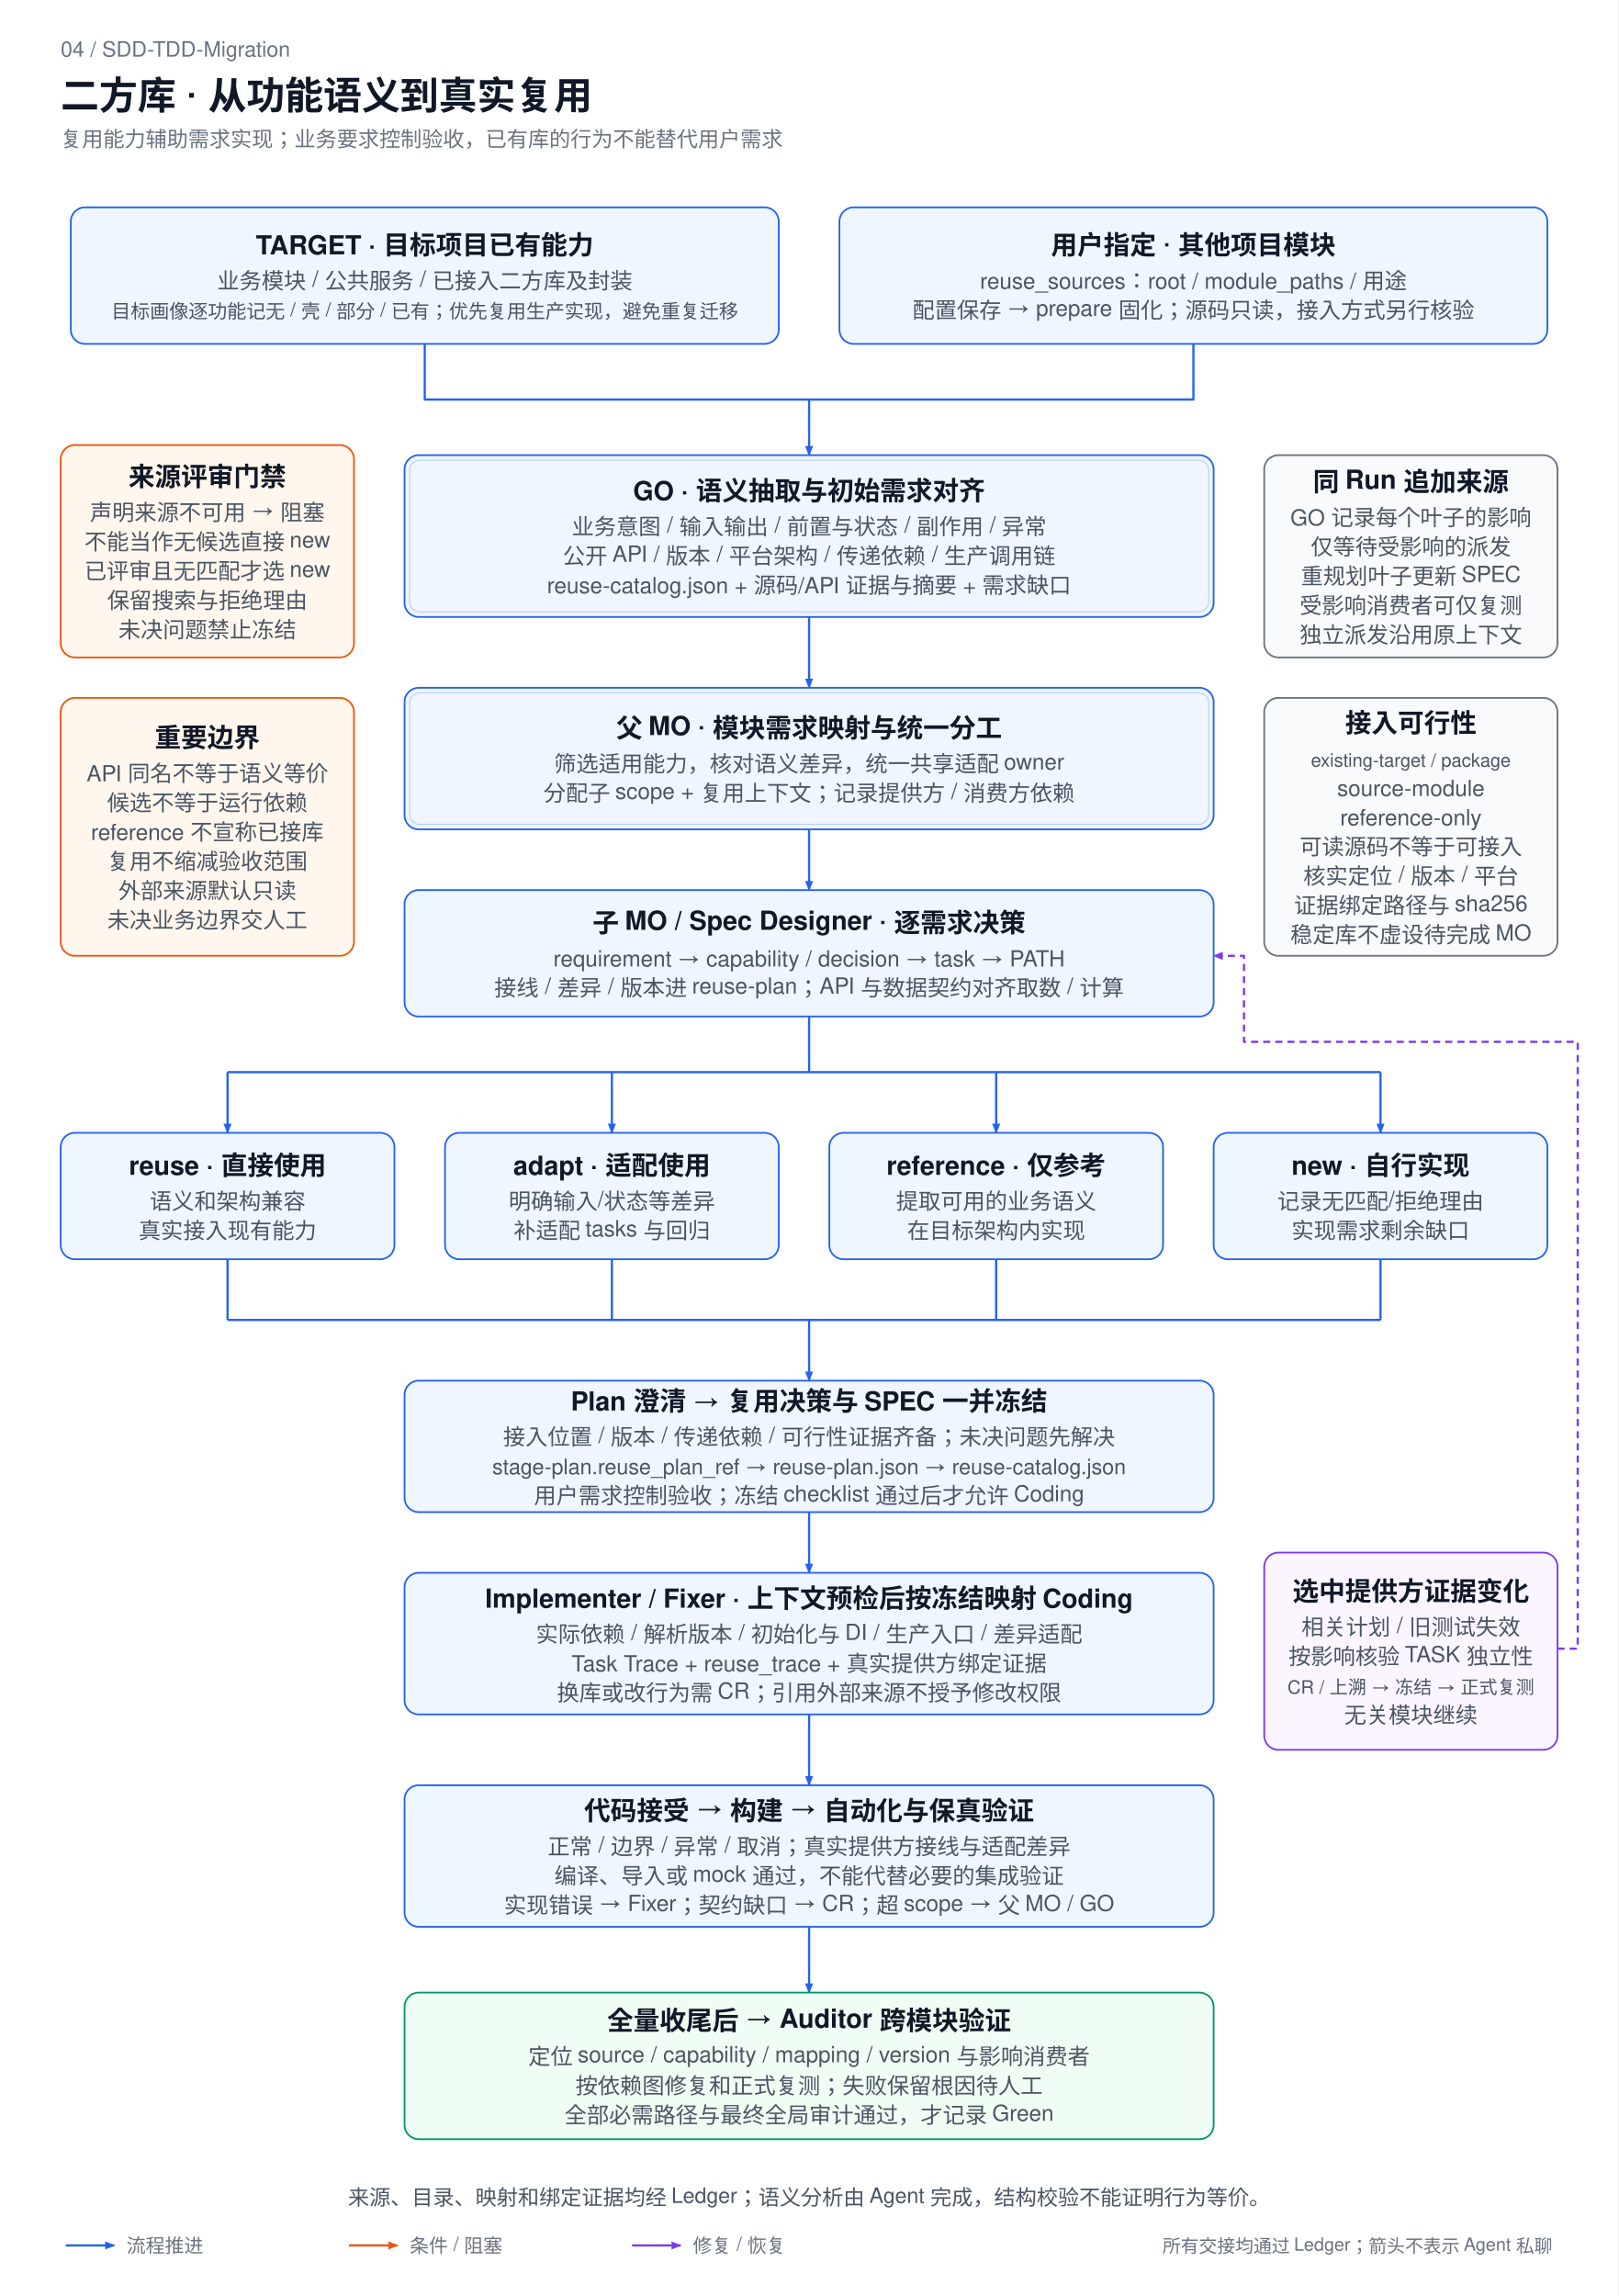
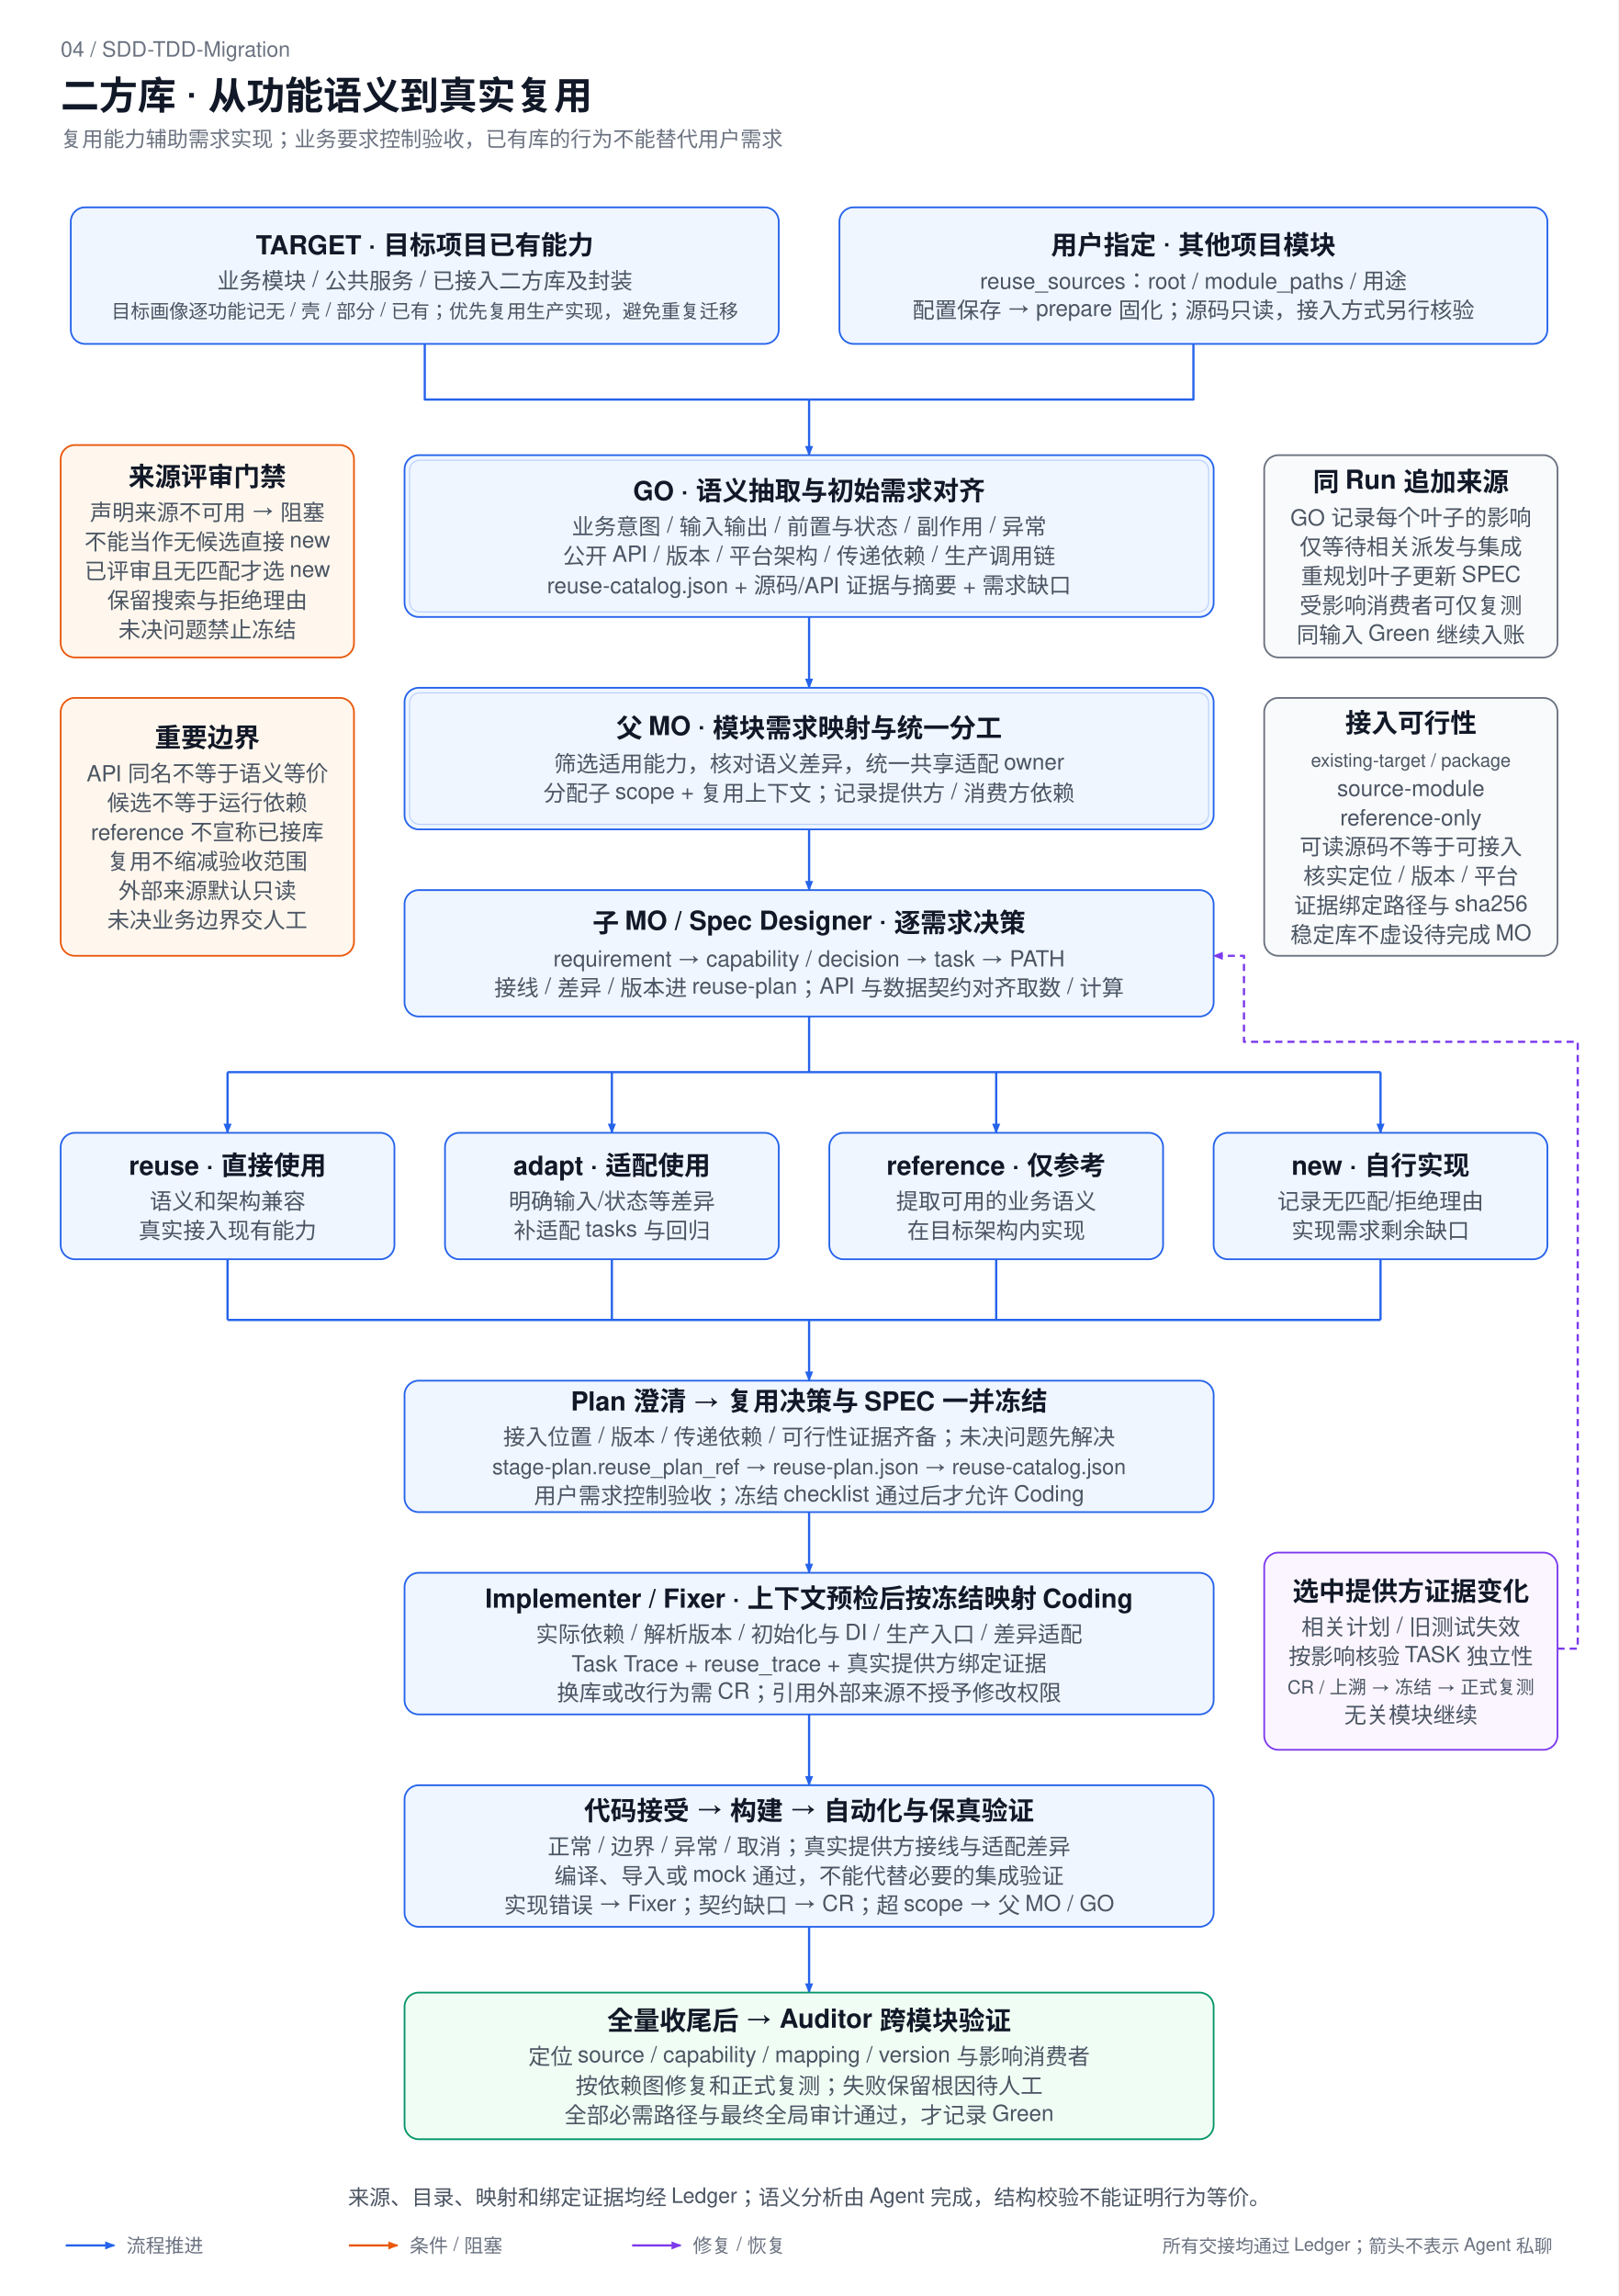
<svg xmlns="http://www.w3.org/2000/svg" width="1600" height="2270" viewBox="0 0 1600 2270" role="img" aria-labelledby="title desc">
  <style>text {font-family: "Helvetica Neue", Helvetica, Arial, "PingFang SC", "Microsoft YaHei", sans-serif;}</style>
  <defs>
    <marker id="arrow-blue" markerWidth="10" markerHeight="8" refX="9" refY="4" orient="auto" markerUnits="userSpaceOnUse">
      <path d="M0,0 L10,4 L0,8 Z" fill="#2563eb" />
    </marker>
    <marker id="arrow-orange" markerWidth="10" markerHeight="8" refX="9" refY="4" orient="auto" markerUnits="userSpaceOnUse">
      <path d="M0,0 L10,4 L0,8 Z" fill="#ea580c" />
    </marker>
    <marker id="arrow-green" markerWidth="10" markerHeight="8" refX="9" refY="4" orient="auto" markerUnits="userSpaceOnUse">
      <path d="M0,0 L10,4 L0,8 Z" fill="#059669" />
    </marker>
    <marker id="arrow-purple" markerWidth="10" markerHeight="8" refX="9" refY="4" orient="auto" markerUnits="userSpaceOnUse">
      <path d="M0,0 L10,4 L0,8 Z" fill="#7c3aed" />
    </marker>
    <marker id="arrow-gray" markerWidth="10" markerHeight="8" refX="9" refY="4" orient="auto" markerUnits="userSpaceOnUse">
      <path d="M0,0 L10,4 L0,8 Z" fill="#6b7280" />
    </marker>
  </defs>
  <rect width="1600" height="2270" fill="white" />
  <text x="60" y="56" font-size="21.00" fill="#6b7280" text-anchor="start" font-weight="400">04  /  SDD-TDD-Migration</text>
  <text x="60" y="108" font-size="38.00" fill="#111827" text-anchor="start" font-weight="700">二方库 · 从功能语义到真实复用</text>
  <text x="60" y="145" font-size="21.00" fill="#6b7280" text-anchor="start" font-weight="400">复用能力辅助需求实现；业务要求控制验收，已有库的行为不能替代用户需求</text>
  <rect x="70" y="205" width="700" height="135" rx="14" fill="#eff6ff" stroke="#2563eb" stroke-width="1.7" />
  <text x="420.0" y="251.5" font-size="26.00" fill="#111827" text-anchor="middle" font-weight="650">TARGET · 目标项目已有能力</text>
  <text x="420.0" y="285.5" font-size="22.00" fill="#4b5563" text-anchor="middle" font-weight="400">业务模块 / 公共服务 / 已接入二方库及封装</text>
  <text x="420.0" y="314.5" font-size="19.07" fill="#4b5563" text-anchor="middle" font-weight="400">目标画像逐功能记无 / 壳 / 部分 / 已有；优先复用生产实现，避免重复迁移</text>
  <rect x="830" y="205" width="700" height="135" rx="14" fill="#eff6ff" stroke="#2563eb" stroke-width="1.7" />
  <text x="1180.0" y="251.5" font-size="26.00" fill="#111827" text-anchor="middle" font-weight="650">用户指定 · 其他项目模块</text>
  <text x="1180.0" y="285.5" font-size="22.00" fill="#4b5563" text-anchor="middle" font-weight="400">reuse_sources：root / module_paths / 用途</text>
  <text x="1180.0" y="314.5" font-size="22.00" fill="#4b5563" text-anchor="middle" font-weight="400">配置保存 → prepare 固化；源码只读，接入方式另行核验</text>
  <path d="M420,340 L420,395 L800,395" fill="none" stroke="#2563eb" stroke-width="2.2" stroke-linejoin="round" />
  <path d="M1180,340 L1180,395 L800,395" fill="none" stroke="#2563eb" stroke-width="2.2" stroke-linejoin="round" />
  <path d="M800,395 L800,450" fill="none" stroke="#2563eb" stroke-width="2.2" stroke-linejoin="round" marker-end="url(#arrow-blue)" />
  <rect x="400" y="450" width="800" height="160" rx="14" fill="#eff6ff" stroke="#2563eb" stroke-width="1.7" />
  <rect x="405" y="455" width="790" height="150" rx="10" fill="none" stroke="#2563eb" stroke-opacity="0.28" />
  <text x="800.0" y="494.5" font-size="26.00" fill="#111827" text-anchor="middle" font-weight="650">GO · 语义抽取与初始需求对齐</text>
  <text x="800.0" y="528.5" font-size="22.00" fill="#4b5563" text-anchor="middle" font-weight="400">业务意图 / 输入输出 / 前置与状态 / 副作用 / 异常</text>
  <text x="800.0" y="557.5" font-size="22.00" fill="#4b5563" text-anchor="middle" font-weight="400">公开 API / 版本 / 平台架构 / 传递依赖 / 生产调用链</text>
  <text x="800.0" y="586.5" font-size="22.00" fill="#4b5563" text-anchor="middle" font-weight="400">reuse-catalog.json + 源码/API 证据与摘要 + 需求缺口</text>
  <path d="M800,610 L800,680" fill="none" stroke="#2563eb" stroke-width="2.2" stroke-linejoin="round" marker-end="url(#arrow-blue)" />
  <rect x="400" y="680" width="800" height="140" rx="14" fill="#eff6ff" stroke="#2563eb" stroke-width="1.7" />
  <rect x="405" y="685" width="790" height="130" rx="10" fill="none" stroke="#2563eb" stroke-opacity="0.28" />
  <text x="800.0" y="729.0" font-size="26.00" fill="#111827" text-anchor="middle" font-weight="650">父 MO · 模块需求映射与统一分工</text>
  <text x="800.0" y="763.0" font-size="22.00" fill="#4b5563" text-anchor="middle" font-weight="400">筛选适用能力，核对语义差异，统一共享适配 owner</text>
  <text x="800.0" y="792.0" font-size="22.00" fill="#4b5563" text-anchor="middle" font-weight="400">分配子 scope + 复用上下文；记录提供方 / 消费方依赖</text>
  <path d="M800,820 L800,880" fill="none" stroke="#2563eb" stroke-width="2.2" stroke-linejoin="round" marker-end="url(#arrow-blue)" />
  <rect x="400" y="880" width="800" height="125" rx="14" fill="#eff6ff" stroke="#2563eb" stroke-width="1.7" />
  <text x="800.0" y="921.5" font-size="26.00" fill="#111827" text-anchor="middle" font-weight="650">子 MO / Spec Designer · 逐需求决策</text>
  <text x="800.0" y="955.5" font-size="22.00" fill="#4b5563" text-anchor="middle" font-weight="400">requirement → capability / decision → task → PATH</text>
  <text x="800.0" y="984.5" font-size="22.00" fill="#4b5563" text-anchor="middle" font-weight="400">接线 / 差异 / 版本进 reuse-plan；API 与数据契约对齐取数 / 计算</text>
  <path d="M800,1005 L800,1060" fill="none" stroke="#2563eb" stroke-width="2.2" stroke-linejoin="round" />
  <path d="M225,1060 L1365,1060" fill="none" stroke="#2563eb" stroke-width="2.2" stroke-linejoin="round" />
  <path d="M225,1060 L225,1120" fill="none" stroke="#2563eb" stroke-width="2.2" stroke-linejoin="round" marker-end="url(#arrow-blue)" />
  <rect x="60" y="1120" width="330" height="125" rx="14" fill="#eff6ff" stroke="#2563eb" stroke-width="1.7" />
  <text x="225.0" y="1161.5" font-size="26.00" fill="#111827" text-anchor="middle" font-weight="650">reuse · 直接使用</text>
  <text x="225.0" y="1195.5" font-size="22.00" fill="#4b5563" text-anchor="middle" font-weight="400">语义和架构兼容</text>
  <text x="225.0" y="1224.5" font-size="22.00" fill="#4b5563" text-anchor="middle" font-weight="400">真实接入现有能力</text>
  <path d="M225,1245 L225,1305" fill="none" stroke="#2563eb" stroke-width="2.2" stroke-linejoin="round" />
  <path d="M605,1060 L605,1120" fill="none" stroke="#2563eb" stroke-width="2.2" stroke-linejoin="round" marker-end="url(#arrow-blue)" />
  <rect x="440" y="1120" width="330" height="125" rx="14" fill="#eff6ff" stroke="#2563eb" stroke-width="1.7" />
  <text x="605.0" y="1161.5" font-size="26.00" fill="#111827" text-anchor="middle" font-weight="650">adapt · 适配使用</text>
  <text x="605.0" y="1195.5" font-size="22.00" fill="#4b5563" text-anchor="middle" font-weight="400">明确输入/状态等差异</text>
  <text x="605.0" y="1224.5" font-size="22.00" fill="#4b5563" text-anchor="middle" font-weight="400">补适配 tasks 与回归</text>
  <path d="M605,1245 L605,1305" fill="none" stroke="#2563eb" stroke-width="2.2" stroke-linejoin="round" />
  <path d="M985,1060 L985,1120" fill="none" stroke="#2563eb" stroke-width="2.2" stroke-linejoin="round" marker-end="url(#arrow-blue)" />
  <rect x="820" y="1120" width="330" height="125" rx="14" fill="#eff6ff" stroke="#2563eb" stroke-width="1.7" />
  <text x="985.0" y="1161.5" font-size="26.00" fill="#111827" text-anchor="middle" font-weight="650">reference · 仅参考</text>
  <text x="985.0" y="1195.5" font-size="22.00" fill="#4b5563" text-anchor="middle" font-weight="400">提取可用的业务语义</text>
  <text x="985.0" y="1224.5" font-size="22.00" fill="#4b5563" text-anchor="middle" font-weight="400">在目标架构内实现</text>
  <path d="M985,1245 L985,1305" fill="none" stroke="#2563eb" stroke-width="2.2" stroke-linejoin="round" />
  <path d="M1365,1060 L1365,1120" fill="none" stroke="#2563eb" stroke-width="2.2" stroke-linejoin="round" marker-end="url(#arrow-blue)" />
  <rect x="1200" y="1120" width="330" height="125" rx="14" fill="#eff6ff" stroke="#2563eb" stroke-width="1.7" />
  <text x="1365.0" y="1161.5" font-size="26.00" fill="#111827" text-anchor="middle" font-weight="650">new · 自行实现</text>
  <text x="1365.0" y="1195.5" font-size="22.00" fill="#4b5563" text-anchor="middle" font-weight="400">记录无匹配/拒绝理由</text>
  <text x="1365.0" y="1224.5" font-size="22.00" fill="#4b5563" text-anchor="middle" font-weight="400">实现需求剩余缺口</text>
  <path d="M1365,1245 L1365,1305" fill="none" stroke="#2563eb" stroke-width="2.2" stroke-linejoin="round" />
  <path d="M225,1305 L1365,1305" fill="none" stroke="#2563eb" stroke-width="2.2" stroke-linejoin="round" />
  <path d="M800,1305 L800,1365" fill="none" stroke="#2563eb" stroke-width="2.2" stroke-linejoin="round" marker-end="url(#arrow-blue)" />
  <rect x="400" y="1365" width="800" height="130" rx="14" fill="#eff6ff" stroke="#2563eb" stroke-width="1.7" />
  <text x="800.0" y="1394.5" font-size="26.00" fill="#111827" text-anchor="middle" font-weight="650">Plan 澄清 → 复用决策与 SPEC 一并冻结</text>
  <text x="800.0" y="1428.5" font-size="22.00" fill="#4b5563" text-anchor="middle" font-weight="400">接入位置 / 版本 / 传递依赖 / 可行性证据齐备；未决问题先解决</text>
  <text x="800.0" y="1457.5" font-size="21.11" fill="#4b5563" text-anchor="middle" font-weight="400">stage-plan.reuse_plan_ref → reuse-plan.json → reuse-catalog.json</text>
  <text x="800.0" y="1486.5" font-size="22.00" fill="#4b5563" text-anchor="middle" font-weight="400">用户需求控制验收；冻结 checklist 通过后才允许 Coding</text>
  <path d="M800,1495 L800,1555" fill="none" stroke="#2563eb" stroke-width="2.2" stroke-linejoin="round" marker-end="url(#arrow-blue)" />
  <rect x="400" y="1555" width="800" height="140" rx="14" fill="#eff6ff" stroke="#2563eb" stroke-width="1.7" />
  <text x="800.0" y="1589.5" font-size="26.00" fill="#111827" text-anchor="middle" font-weight="650">Implementer / Fixer · 上下文预检后按冻结映射 Coding</text>
  <text x="800.0" y="1623.5" font-size="22.00" fill="#4b5563" text-anchor="middle" font-weight="400">实际依赖 / 解析版本 / 初始化与 DI / 生产入口 / 差异适配</text>
  <text x="800.0" y="1652.5" font-size="22.00" fill="#4b5563" text-anchor="middle" font-weight="400">Task Trace + reuse_trace + 真实提供方绑定证据</text>
  <text x="800.0" y="1681.5" font-size="22.00" fill="#4b5563" text-anchor="middle" font-weight="400">换库或改行为需 CR；引用外部来源不授予修改权限</text>
  <path d="M800,1695 L800,1765" fill="none" stroke="#2563eb" stroke-width="2.2" stroke-linejoin="round" marker-end="url(#arrow-blue)" />
  <rect x="400" y="1765" width="800" height="140" rx="14" fill="#eff6ff" stroke="#2563eb" stroke-width="1.7" />
  <text x="800.0" y="1799.5" font-size="26.00" fill="#111827" text-anchor="middle" font-weight="650">代码接受 → 构建 → 自动化与保真验证</text>
  <text x="800.0" y="1833.5" font-size="22.00" fill="#4b5563" text-anchor="middle" font-weight="400">正常 / 边界 / 异常 / 取消；真实提供方接线与适配差异</text>
  <text x="800.0" y="1862.5" font-size="22.00" fill="#4b5563" text-anchor="middle" font-weight="400">编译、导入或 mock 通过，不能代替必要的集成验证</text>
  <text x="800.0" y="1891.5" font-size="22.00" fill="#4b5563" text-anchor="middle" font-weight="400">实现错误 → Fixer；契约缺口 → CR；超 scope → 父 MO / GO</text>
  <path d="M800,1905 L800,1970" fill="none" stroke="#2563eb" stroke-width="2.2" stroke-linejoin="round" marker-end="url(#arrow-blue)" />
  <rect x="400" y="1970" width="800" height="145" rx="14" fill="#f0fdf4" stroke="#059669" stroke-width="1.7" />
  <text x="800.0" y="2007.0" font-size="26.00" fill="#111827" text-anchor="middle" font-weight="650">全量收尾后 → Auditor 跨模块验证</text>
  <text x="800.0" y="2041.0" font-size="22.00" fill="#4b5563" text-anchor="middle" font-weight="400">定位 source / capability / mapping / version 与影响消费者</text>
  <text x="800.0" y="2070.0" font-size="22.00" fill="#4b5563" text-anchor="middle" font-weight="400">按依赖图修复和正式复测；失败保留根因待人工</text>
  <text x="800.0" y="2099.0" font-size="22.00" fill="#4b5563" text-anchor="middle" font-weight="400">全部必需路径与最终全局审计通过，才记录 Green</text>
  <rect x="60" y="690" width="290" height="255" rx="14" fill="#fff7ed" stroke="#ea580c" stroke-width="1.7" />
  <text x="205.0" y="738.5" font-size="26.00" fill="#111827" text-anchor="middle" font-weight="650">重要边界</text>
  <text x="205.0" y="772.5" font-size="22.00" fill="#4b5563" text-anchor="middle" font-weight="400">API 同名不等于语义等价</text>
  <text x="205.0" y="801.5" font-size="22.00" fill="#4b5563" text-anchor="middle" font-weight="400">候选不等于运行依赖</text>
  <text x="205.0" y="830.5" font-size="22.00" fill="#4b5563" text-anchor="middle" font-weight="400">reference 不宣称已接库</text>
  <text x="205.0" y="859.5" font-size="22.00" fill="#4b5563" text-anchor="middle" font-weight="400">复用不缩减验收范围</text>
  <text x="205.0" y="888.5" font-size="22.00" fill="#4b5563" text-anchor="middle" font-weight="400">外部来源默认只读</text>
  <text x="205.0" y="917.5" font-size="22.00" fill="#4b5563" text-anchor="middle" font-weight="400">未决业务边界交人工</text>
  <rect x="1250" y="450" width="290" height="200" rx="14" fill="#f9fafb" stroke="#6b7280" stroke-width="1.7" />
  <text x="1395.0" y="485.5" font-size="26.00" fill="#111827" text-anchor="middle" font-weight="650">同 Run 追加来源</text>
  <text x="1395.0" y="519.5" font-size="22.00" fill="#4b5563" text-anchor="middle" font-weight="400">GO 记录每个叶子的影响</text>
-   <text x="1395.0" y="548.5" font-size="22.00" fill="#4b5563" text-anchor="middle" font-weight="400">仅等待受影响的派发</text>
+   <text x="1395.0" y="548.5" font-size="22.00" fill="#4b5563" text-anchor="middle" font-weight="400">仅等待相关派发与集成</text>
  <text x="1395.0" y="577.5" font-size="22.00" fill="#4b5563" text-anchor="middle" font-weight="400">重规划叶子更新 SPEC</text>
  <text x="1395.0" y="606.5" font-size="22.00" fill="#4b5563" text-anchor="middle" font-weight="400">受影响消费者可仅复测</text>
-   <text x="1395.0" y="635.5" font-size="22.00" fill="#4b5563" text-anchor="middle" font-weight="400">独立派发沿用原上下文</text>
+   <text x="1395.0" y="635.5" font-size="22.00" fill="#4b5563" text-anchor="middle" font-weight="400">同输入 Green 继续入账</text>
  <rect x="60" y="440" width="290" height="210" rx="14" fill="#fff7ed" stroke="#ea580c" stroke-width="1.7" />
  <text x="205.0" y="480.5" font-size="26.00" fill="#111827" text-anchor="middle" font-weight="650">来源评审门禁</text>
  <text x="205.0" y="514.5" font-size="22.00" fill="#4b5563" text-anchor="middle" font-weight="400">声明来源不可用 → 阻塞</text>
  <text x="205.0" y="543.5" font-size="22.00" fill="#4b5563" text-anchor="middle" font-weight="400">不能当作无候选直接 new</text>
  <text x="205.0" y="572.5" font-size="22.00" fill="#4b5563" text-anchor="middle" font-weight="400">已评审且无匹配才选 new</text>
  <text x="205.0" y="601.5" font-size="22.00" fill="#4b5563" text-anchor="middle" font-weight="400">保留搜索与拒绝理由</text>
  <text x="205.0" y="630.5" font-size="22.00" fill="#4b5563" text-anchor="middle" font-weight="400">未决问题禁止冻结</text>
  <rect x="1250" y="690" width="290" height="255" rx="14" fill="#f9fafb" stroke="#6b7280" stroke-width="1.7" />
  <text x="1395.0" y="724.0" font-size="26.00" fill="#111827" text-anchor="middle" font-weight="650">接入可行性</text>
  <text x="1395.0" y="758.0" font-size="18.25" fill="#4b5563" text-anchor="middle" font-weight="400">existing-target / package</text>
  <text x="1395.0" y="787.0" font-size="22.00" fill="#4b5563" text-anchor="middle" font-weight="400">source-module</text>
  <text x="1395.0" y="816.0" font-size="22.00" fill="#4b5563" text-anchor="middle" font-weight="400">reference-only</text>
  <text x="1395.0" y="845.0" font-size="22.00" fill="#4b5563" text-anchor="middle" font-weight="400">可读源码不等于可接入</text>
  <text x="1395.0" y="874.0" font-size="22.00" fill="#4b5563" text-anchor="middle" font-weight="400">核实定位 / 版本 / 平台</text>
  <text x="1395.0" y="903.0" font-size="22.00" fill="#4b5563" text-anchor="middle" font-weight="400">证据绑定路径与 sha256</text>
  <text x="1395.0" y="932.0" font-size="22.00" fill="#4b5563" text-anchor="middle" font-weight="400">稳定库不虚设待完成 MO</text>
  <rect x="1250" y="1535" width="290" height="195" rx="14" fill="#faf5ff" stroke="#7c3aed" stroke-width="1.7" />
  <text x="1395.0" y="1582.5" font-size="26.00" fill="#111827" text-anchor="middle" font-weight="650">选中提供方证据变化</text>
  <text x="1395.0" y="1616.5" font-size="22.00" fill="#4b5563" text-anchor="middle" font-weight="400">相关计划 / 旧测试失效</text>
  <text x="1395.0" y="1645.5" font-size="22.00" fill="#4b5563" text-anchor="middle" font-weight="400">按影响核验 TASK 独立性</text>
  <text x="1395.0" y="1674.5" font-size="18.22" fill="#4b5563" text-anchor="middle" font-weight="400">CR / 上溯 → 冻结 → 正式复测</text>
  <text x="1395.0" y="1703.5" font-size="22.00" fill="#4b5563" text-anchor="middle" font-weight="400">无关模块继续</text>
  <path d="M1540,1630 L1560,1630 L1560,1030 L1230,1030 L1230,945 L1200,945" fill="none" stroke="#7c3aed" stroke-width="2.2" stroke-linejoin="round" stroke-dasharray="7 5" marker-end="url(#arrow-purple)" />
  <text x="800" y="2180" font-size="21.00" fill="#4b5563" text-anchor="middle" font-weight="400">来源、目录、映射和绑定证据均经 Ledger；语义分析由 Agent 完成，结构校验不能证明行为等价。</text>
  <path d="M65,2220 L113,2220" fill="none" stroke="#2563eb" stroke-width="2.2" stroke-linejoin="round" marker-end="url(#arrow-blue)" />
  <text x="125" y="2227" font-size="19.00" fill="#6b7280" text-anchor="start" font-weight="400">流程推进</text>
  <path d="M345,2220 L393,2220" fill="none" stroke="#ea580c" stroke-width="2.2" stroke-linejoin="round" marker-end="url(#arrow-orange)" />
  <text x="405" y="2227" font-size="19.00" fill="#6b7280" text-anchor="start" font-weight="400">条件 / 阻塞</text>
  <path d="M625,2220 L673,2220" fill="none" stroke="#7c3aed" stroke-width="2.2" stroke-linejoin="round" marker-end="url(#arrow-purple)" />
  <text x="685" y="2227" font-size="19.00" fill="#6b7280" text-anchor="start" font-weight="400">修复 / 恢复</text>
  <text x="1535" y="2227" font-size="18.00" fill="#6b7280" text-anchor="end" font-weight="400">所有交接均通过 Ledger；箭头不表示 Agent 私聊</text>
</svg>
